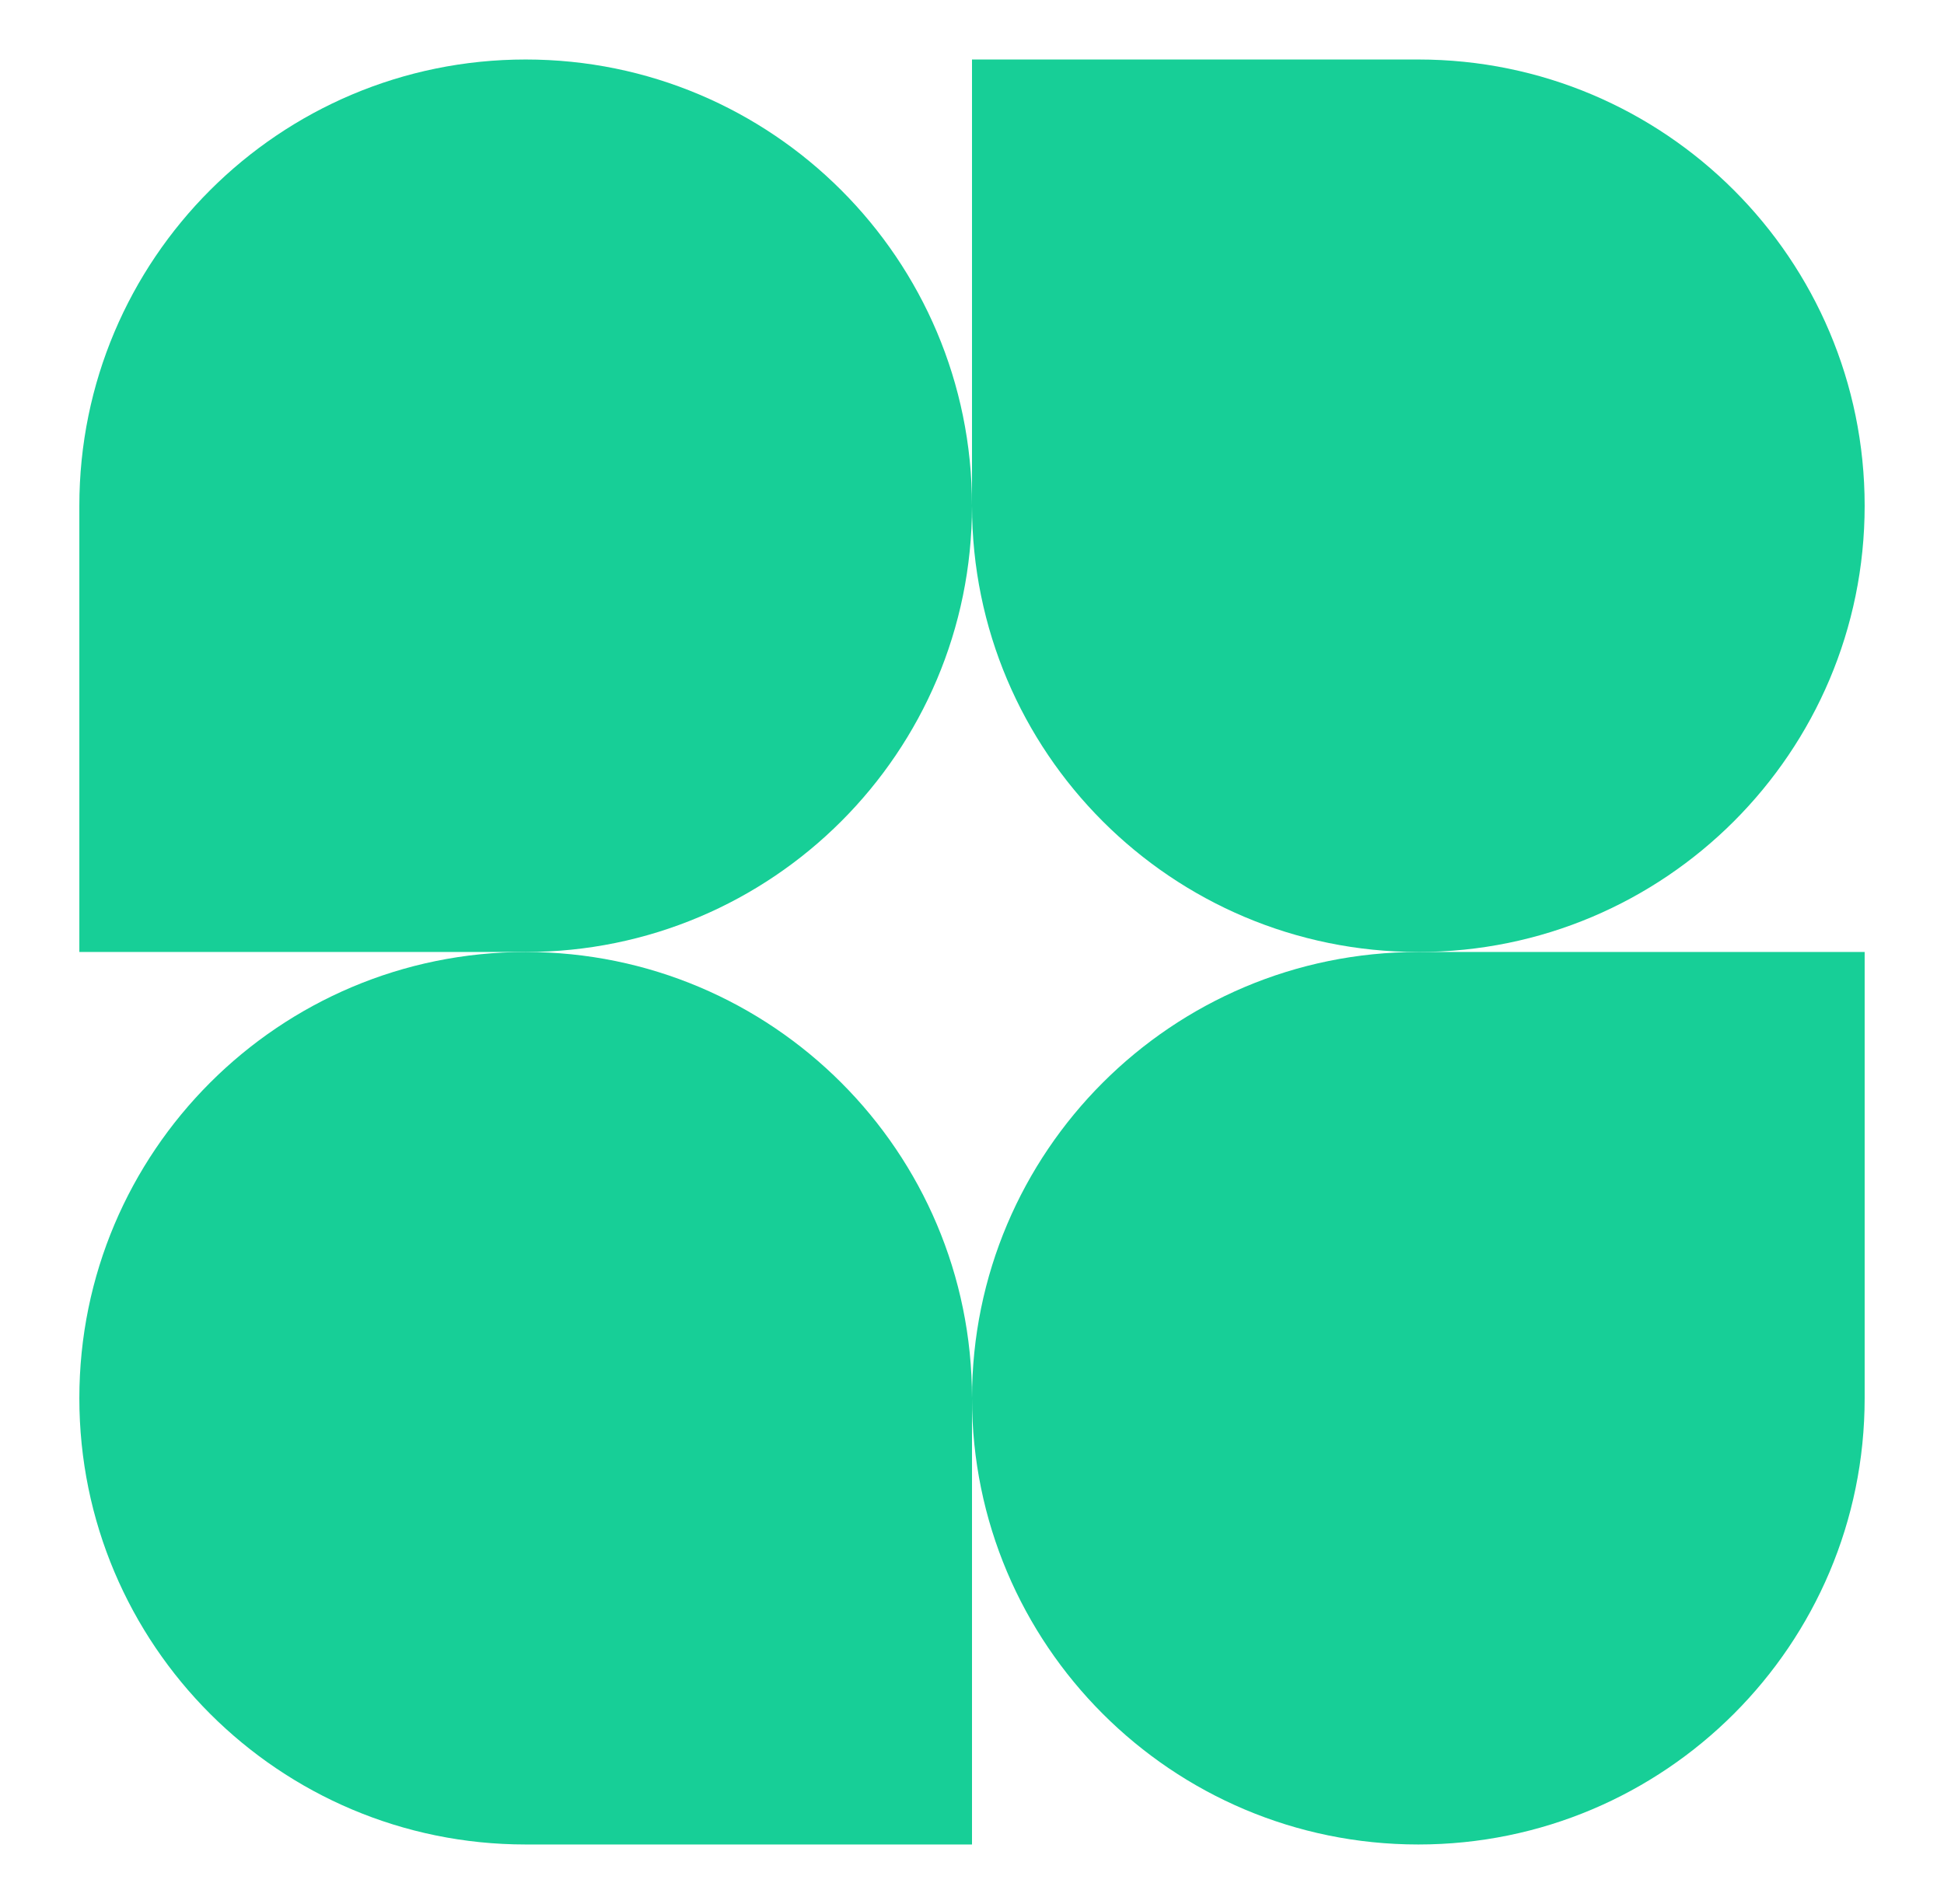
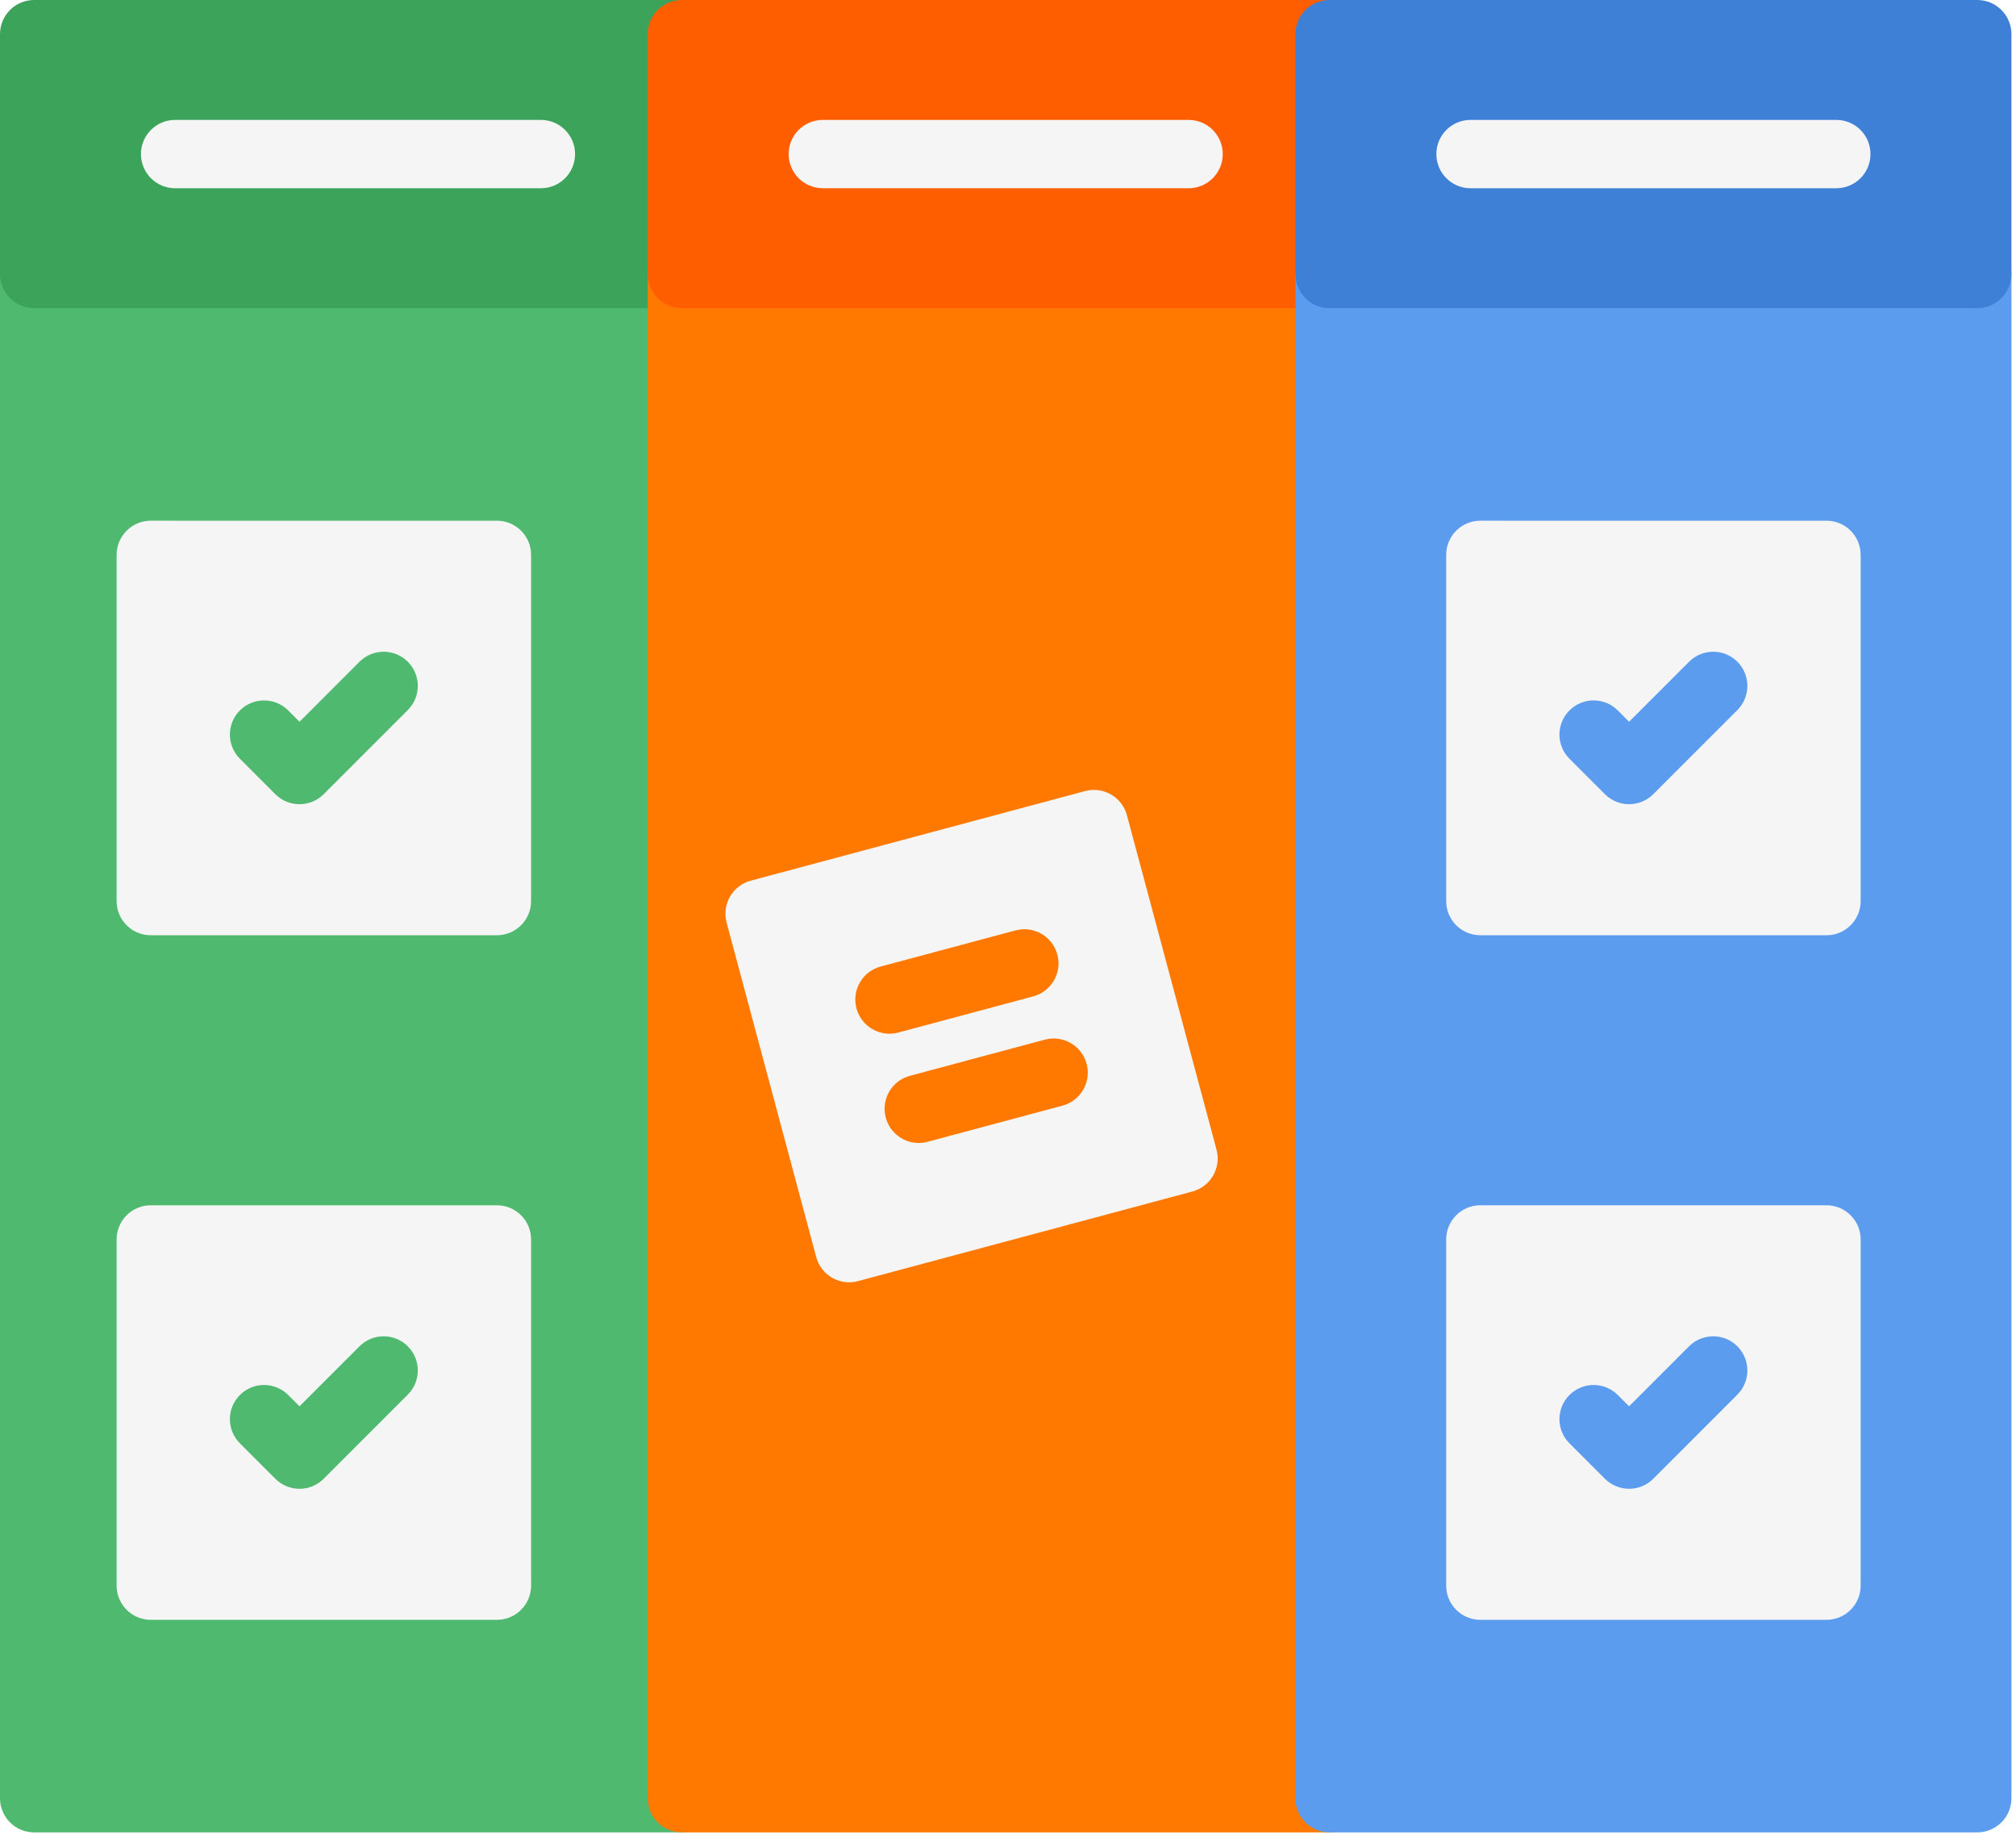
- <svg xmlns="http://www.w3.org/2000/svg" id="logo-15" width="49" height="48" viewBox="0 0 49 48" fill="none">
-   <path d="M24.5 12.75C24.5 18.963 19.463 24 13.25 24H2V12.75C2 6.537 7.037 1.5 13.25 1.5C19.463 1.5 24.5 6.537 24.5 12.75Z" class="ccustom" fill="#17CF97" />
-   <path d="M24.5 35.25C24.5 29.037 29.537 24 35.75 24H47V35.25C47 41.463 41.963 46.5 35.75 46.5C29.537 46.5 24.5 41.463 24.5 35.25Z" class="ccustom" fill="#17CF97" />
-   <path d="M2 35.25C2 41.463 7.037 46.5 13.25 46.5H24.5V35.25C24.5 29.037 19.463 24 13.25 24C7.037 24 2 29.037 2 35.25Z" class="ccustom" fill="#17CF97" />
-   <path d="M47 12.75C47 6.537 41.963 1.5 35.75 1.5H24.5V12.75C24.5 18.963 29.537 24 35.75 24C41.963 24 47 18.963 47 12.75Z" class="ccustom" fill="#17CF97" />
+ <svg xmlns="http://www.w3.org/2000/svg" width="100%" height="100%" viewBox="0 0 283 258" version="1.1" xml:space="preserve" style="fill-rule:evenodd;clip-rule:evenodd;stroke-linejoin:round;stroke-miterlimit:2;">
+   <g transform="matrix(1,0,0,1,-464.69,-411.417)">
+     <g transform="matrix(1,0,0,1,-212.951,0)">
+       <g transform="matrix(0.085439,0,0,0.085439,677.64,411.412)">
+         <path d="M1120.31,3010L56.125,3010C25.126,3010 0,2984.88 0,2953.87L0,450.121C0,419.125 25.126,393.999 56.125,393.999L1120.31,393.999C1151.31,393.999 1176.43,419.123 1176.43,450.121L1176.43,2953.89C1176.43,2984.88 1151.31,3010 1120.31,3010Z" style="fill:rgb(79,186,111);" />
+         <path d="M1120.31,506.239L56.125,506.239C25.126,506.239 0,481.116 0,450.118L0,56.182C0,25.183 25.126,0.06 56.125,0.06L1120.31,0.06C1151.31,0.06 1176.43,25.183 1176.43,56.182L1176.43,450.121C1176.43,481.116 1151.31,506.239 1120.31,506.239Z" style="fill:rgb(59,163,90);" />
+         <path d="M2184.5,3010L1120.31,3010C1089.32,3010 1064.19,2984.88 1064.19,2953.87L1064.19,450.121C1064.19,419.125 1089.32,393.999 1120.32,393.999L2184.5,393.999C2215.5,393.999 2240.62,419.123 2240.62,450.121L2240.62,2953.89C2240.62,2984.88 2215.5,3010 2184.5,3010Z" style="fill:rgb(255,121,0);" />
+         <path d="M2184.5,506.239L1120.31,506.239C1089.32,506.239 1064.19,481.116 1064.19,450.118L1064.19,56.182C1064.19,25.183 1089.32,0.06 1120.32,0.06L2184.5,0.06C2215.5,0.06 2240.62,25.183 2240.62,56.182L2240.62,450.121C2240.62,481.116 2215.5,506.239 2184.5,506.239Z" style="fill:rgb(255,94,0);" />
+         <path d="M3248.69,3010L2184.5,3010C2153.51,3010 2128.38,2984.88 2128.38,2953.87L2128.38,450.121C2128.38,419.125 2153.5,393.999 2184.5,393.999L3248.69,393.999C3279.68,393.999 3304.81,419.123 3304.81,450.121L3304.81,2953.89C3304.81,2984.88 3279.69,3010 3248.69,3010Z" style="fill:rgb(92,156,238);" />
+         <path d="M3248.69,506.239L2184.5,506.239C2153.51,506.239 2128.38,481.116 2128.38,450.118L2128.38,56.182C2128.38,25.183 2153.5,0.06 2184.5,0.06L3248.69,0.06C3279.68,0.06 3304.81,25.183 3304.81,56.182L3304.81,450.121C3304.81,481.116 3279.69,506.239 3248.69,506.239Z" style="fill:rgb(62,128,214);" />
+         <path d="M888.731,309.268L287.7,309.268C256.704,309.268 231.582,284.145 231.582,253.146C231.582,222.148 256.702,197.028 287.7,197.028L888.731,197.028C919.729,197.028 944.853,222.151 944.853,253.15C944.853,284.148 919.729,309.268 888.731,309.268Z" style="fill:rgb(245,245,245);" />
+         <path d="M1952.92,309.268L1351.89,309.268C1320.89,309.268 1295.77,284.145 1295.77,253.146C1295.77,222.148 1320.89,197.028 1351.89,197.028L1952.92,197.028C1983.91,197.028 2009.04,222.151 2009.04,253.15C2009.04,284.148 1983.92,309.268 1952.92,309.268Z" style="fill:rgb(245,245,245);" />
+         <path d="M3017.11,309.268L2416.08,309.268C2385.08,309.268 2359.96,284.145 2359.96,253.146C2359.96,222.148 2385.08,197.028 2416.08,197.028L3017.11,197.028C3048.1,197.028 3073.23,222.151 3073.23,253.15C3073.23,284.148 3048.1,309.268 3017.11,309.268Z" style="fill:rgb(245,245,245);" />
+         <path d="M816.457,1536.35L247.738,1536.35C216.743,1536.35 191.616,1511.23 191.616,1480.23L191.616,911.506C191.616,880.511 216.74,855.385 247.738,855.385L816.457,855.388C847.452,855.388 872.578,880.511 872.578,911.506L872.578,1480.23C872.578,1511.23 847.448,1536.35 816.457,1536.35Z" style="fill:rgb(245,245,245);" />
+         <path d="M816.457,2660.85L247.738,2660.85C216.743,2660.85 191.616,2635.73 191.616,2604.73L191.616,2036.01C191.616,2005.01 216.74,1979.89 247.738,1979.89L816.457,1979.9C847.452,1979.9 872.578,2005.02 872.578,2036.01L872.578,2604.74C872.578,2635.73 847.448,2660.85 816.457,2660.85Z" style="fill:rgb(245,245,245);" />
+         <path d="M492.11,1321.1C477.753,1321.1 463.39,1315.63 452.428,1304.67L394.157,1246.4C372.242,1224.48 372.242,1188.96 394.157,1167.04C416.078,1145.12 451.605,1145.12 473.523,1167.04L492.11,1185.63L590.668,1087.07C612.585,1065.16 648.117,1065.15 670.034,1087.07C691.952,1108.98 691.943,1144.52 670.034,1166.43L531.801,1304.66C520.833,1315.62 506.473,1321.1 492.11,1321.1Z" style="fill:rgb(79,186,111);" />
+         <path d="M492.11,2445.61C477.227,2445.61 462.952,2439.7 452.428,2429.18L394.157,2370.91C372.242,2348.99 372.242,2313.46 394.157,2291.54C416.078,2269.63 451.605,2269.63 473.523,2291.54L492.11,2310.12L590.662,2211.56C612.58,2189.65 648.11,2189.65 670.028,2211.56C691.943,2233.48 691.943,2269.02 670.028,2290.94L531.794,2429.18C521.268,2439.7 506.996,2445.61 492.11,2445.61Z" style="fill:rgb(79,186,111);" />
+         <path d="M1395.19,2106.39C1370.41,2106.39 1347.74,2089.87 1341.02,2064.78L1193.82,1515.44C1185.8,1485.51 1203.57,1454.74 1233.5,1446.72L1782.84,1299.52C1812.77,1291.52 1843.55,1309.26 1851.57,1339.21L1998.77,1888.55C2002.62,1902.93 2000.6,1918.24 1993.16,1931.13C1985.72,1944.02 1973.46,1953.42 1959.08,1957.27L1409.74,2104.47C1404.89,2105.78 1400,2106.39 1395.19,2106.39Z" style="fill:rgb(245,245,245);" />
+         <path d="M1461.41,1698.09C1436.63,1698.09 1413.96,1681.56 1407.23,1656.48C1399.21,1626.55 1416.98,1595.77 1446.92,1587.75L1668.54,1528.37C1698.42,1520.37 1729.24,1538.11 1737.26,1568.05C1745.28,1598 1727.52,1628.76 1697.58,1636.78L1475.97,1696.16C1471.11,1697.47 1466.22,1698.09 1461.41,1698.09Z" style="fill:rgb(255,121,0);" />
+         <path d="M1509.5,1877.56C1484.72,1877.56 1462.04,1861.03 1455.33,1835.95C1447.3,1806.01 1465.07,1775.24 1495.01,1767.23L1716.62,1707.84C1746.51,1699.83 1777.33,1717.59 1785.35,1747.53C1793.37,1777.46 1775.61,1808.24 1745.67,1816.26L1524.06,1875.63C1519.19,1876.94 1514.31,1877.56 1509.5,1877.56Z" style="fill:rgb(255,121,0);" />
+         <path d="M3000.95,1536.35L2432.24,1536.35C2401.24,1536.35 2376.11,1511.23 2376.11,1480.23L2376.11,911.506C2376.11,880.511 2401.23,855.385 2432.24,855.385L3000.95,855.388C3031.95,855.388 3057.08,880.511 3057.08,911.506L3057.08,1480.23C3057.08,1511.23 3031.94,1536.35 3000.95,1536.35Z" style="fill:rgb(245,245,245);" />
+         <path d="M3000.95,2660.85L2432.24,2660.85C2401.24,2660.85 2376.11,2635.73 2376.11,2604.73L2376.11,2036.01C2376.11,2005.01 2401.23,1979.89 2432.24,1979.89L3000.95,1979.9C3031.95,1979.9 3057.08,2005.02 3057.08,2036.01L3057.08,2604.74C3057.08,2635.73 3031.94,2660.85 3000.95,2660.85Z" style="fill:rgb(245,245,245);" />
+         <path d="M2676.6,1321.1C2662.25,1321.1 2647.88,1315.63 2636.92,1304.67L2578.65,1246.4C2556.74,1224.48 2556.74,1188.96 2578.65,1167.04C2600.58,1145.12 2636.1,1145.12 2658.02,1167.04L2676.6,1185.63L2775.16,1087.07C2797.08,1065.16 2832.61,1065.15 2854.53,1087.07C2876.45,1108.98 2876.44,1144.52 2854.53,1166.43L2716.3,1304.66C2705.33,1315.62 2690.97,1321.1 2676.6,1321.1Z" style="fill:rgb(92,156,238);" />
+         <path d="M2676.6,2445.61C2661.72,2445.61 2647.45,2439.7 2636.92,2429.18L2578.65,2370.91C2556.74,2348.99 2556.74,2313.46 2578.65,2291.54C2600.58,2269.63 2636.1,2269.63 2658.02,2291.54L2676.6,2310.12L2775.16,2211.56C2797.07,2189.65 2832.61,2189.65 2854.53,2211.56C2876.44,2233.48 2876.44,2269.02 2854.53,2290.94L2716.29,2429.18C2705.77,2439.7 2691.49,2445.61 2676.6,2445.61Z" style="fill:rgb(92,156,238);" />
+       </g>
+     </g>
+   </g>
</svg>
